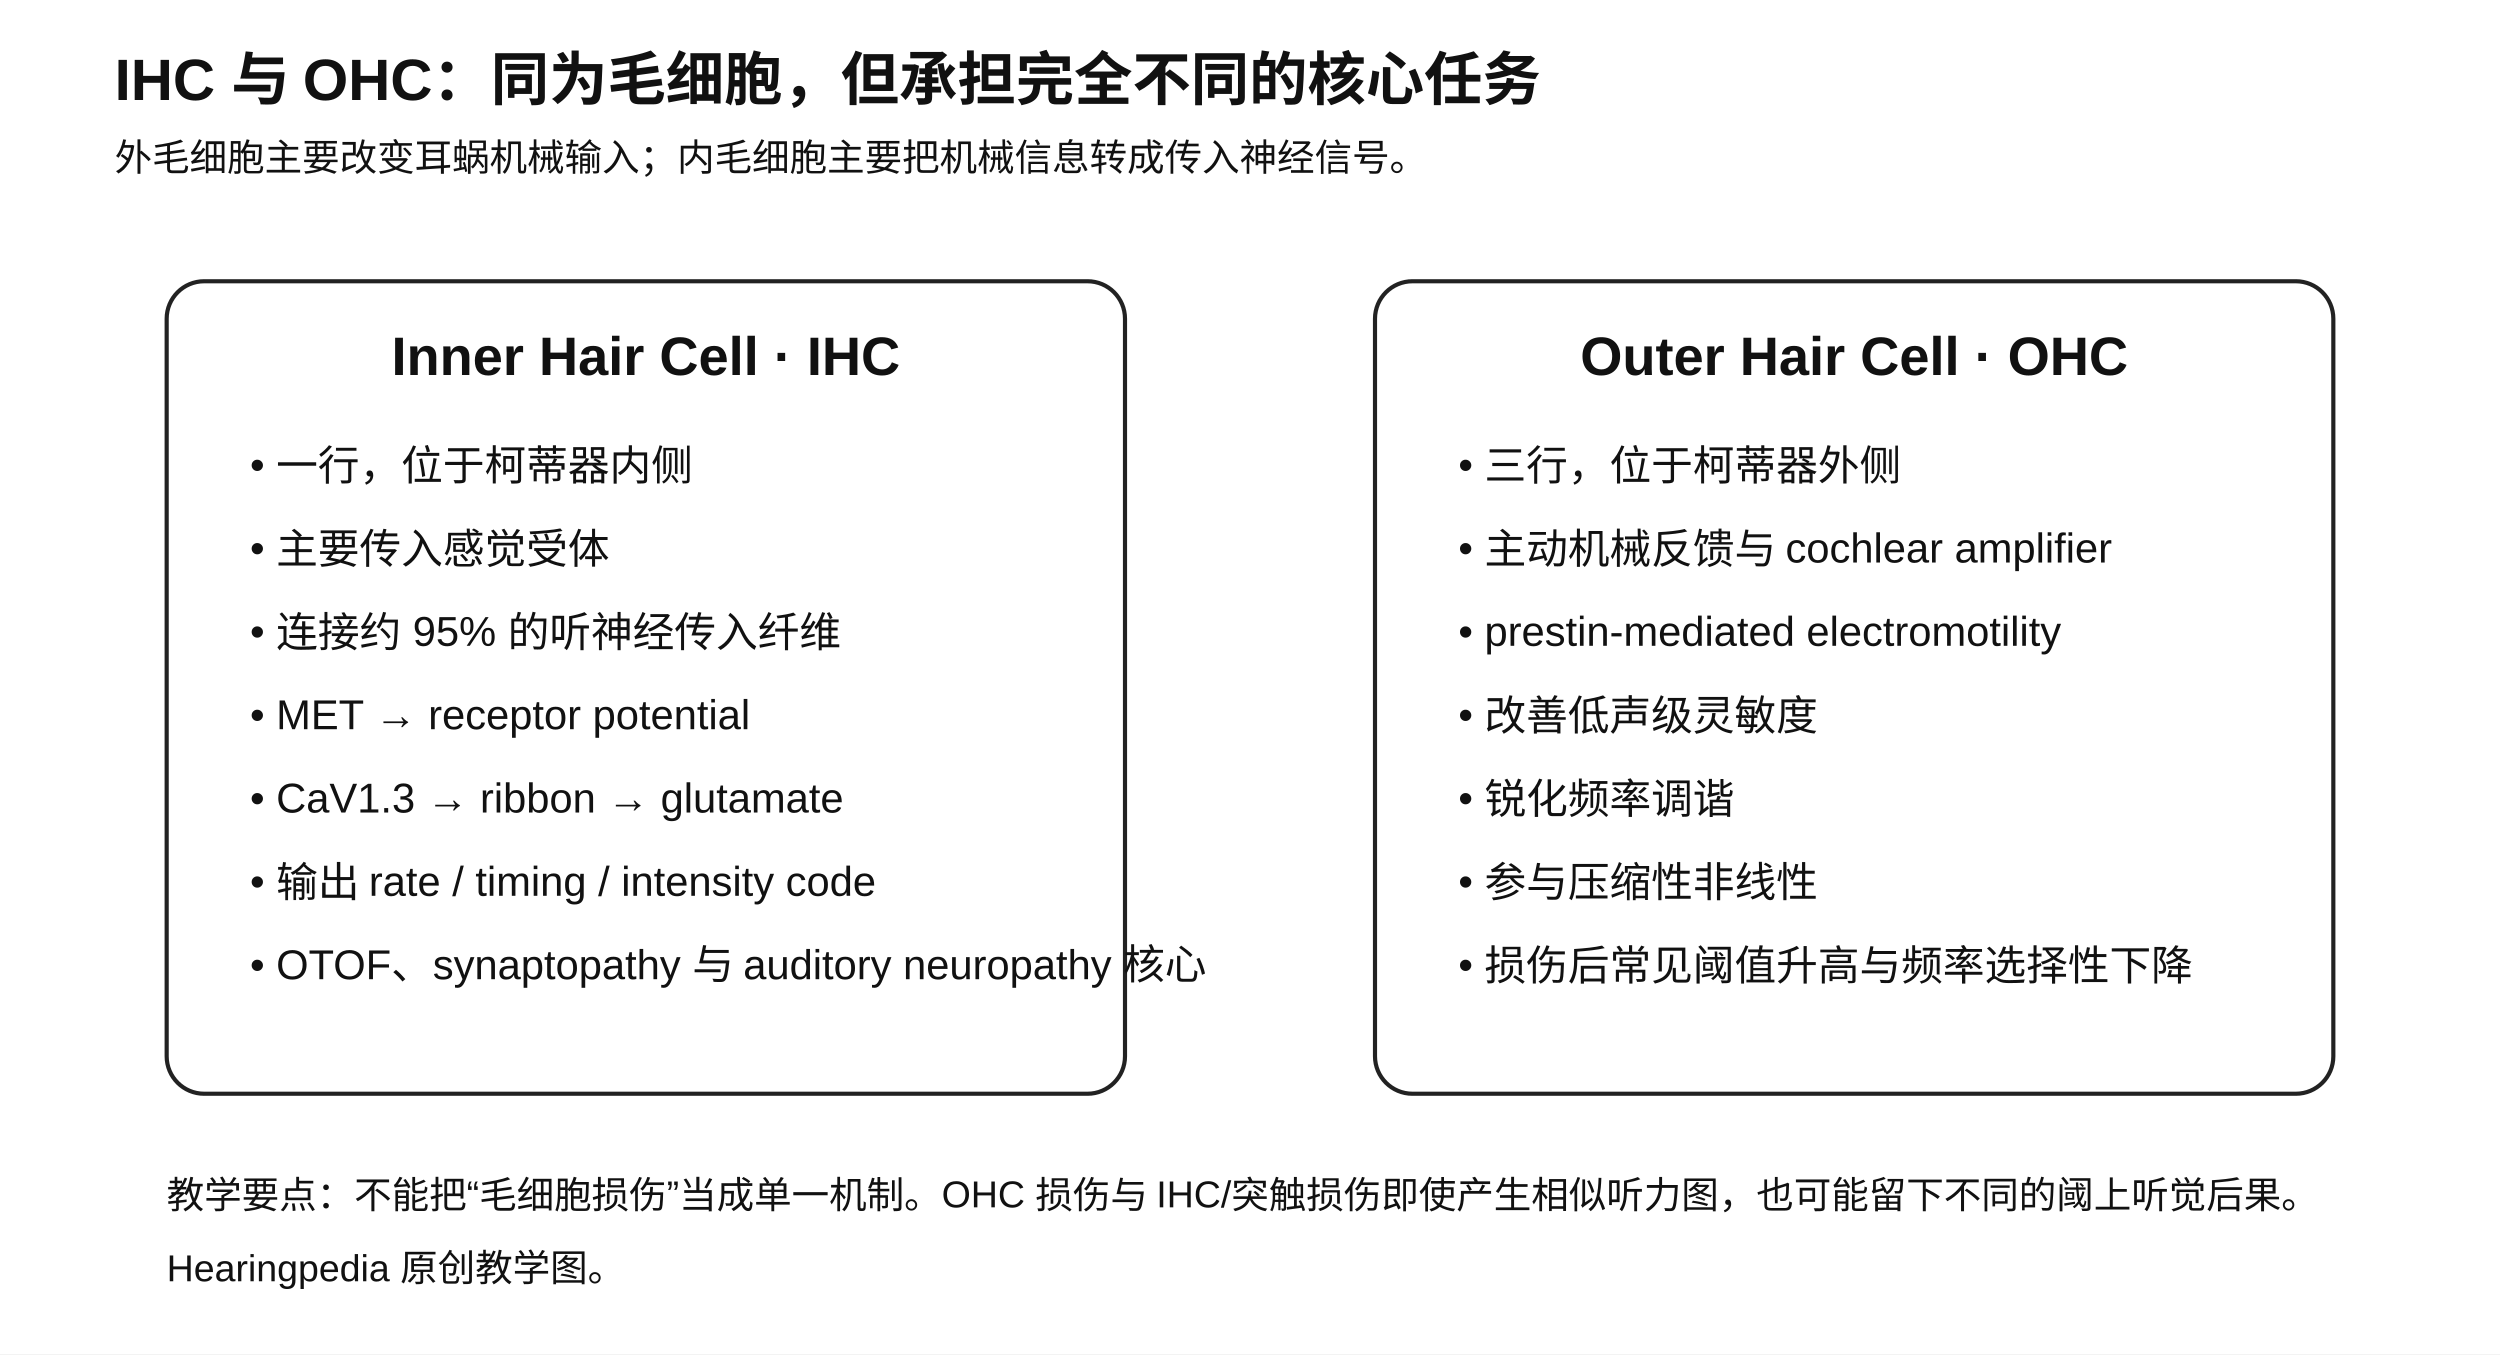
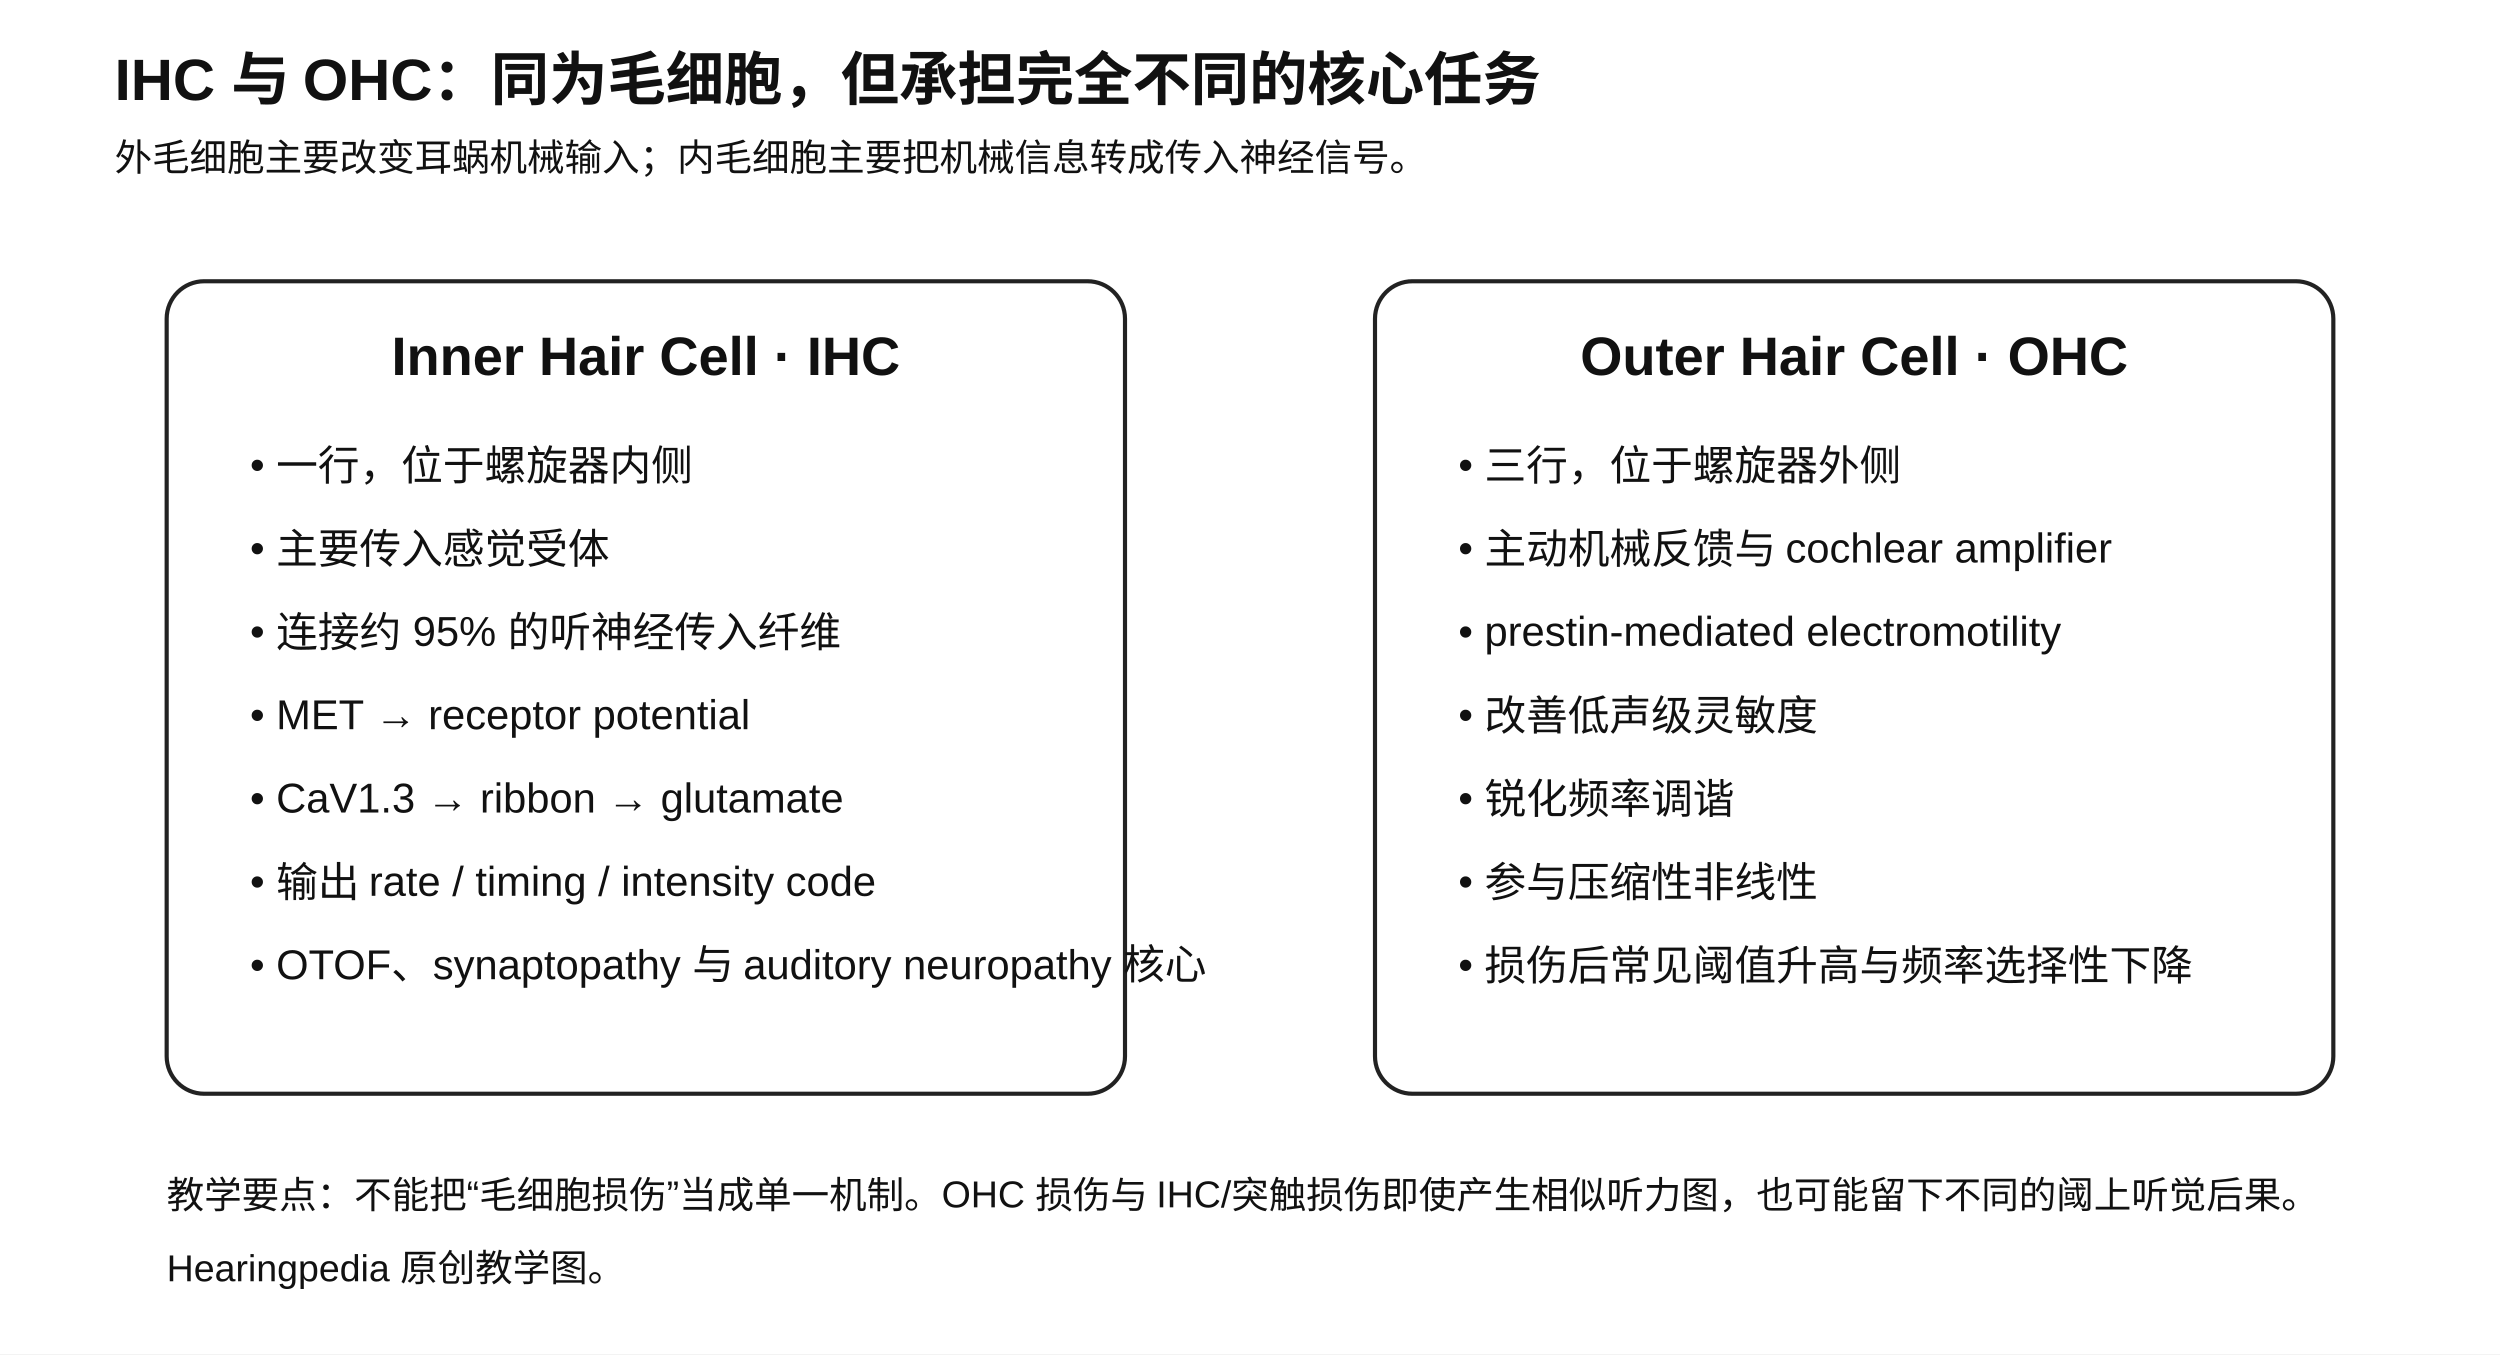
<svg xmlns="http://www.w3.org/2000/svg" width="1200" height="650" viewBox="0 0 1200 650">
  <rect width="1200" height="650" fill="white" />
  <g font-family="Arial, Noto Sans CJK SC, sans-serif" fill="#111">
    <text x="55" y="48" font-size="28" font-weight="700">IHC 与 OHC：同为毛细胞，但承担完全不同的核心任务</text>
    <text x="55" y="82" font-size="18">外毛细胞主要改变耳蜗机械输入；内毛细胞主要把机械信息转成传入神经信号。</text>
  </g>
  <g font-family="Arial, Noto Sans CJK SC, sans-serif" stroke="#222" stroke-width="2">
    <g fill="white">
      <rect x="80" y="135" width="460" height="390" rx="18" />
      <rect x="660" y="135" width="460" height="390" rx="18" />
    </g>
    <g fill="#111" stroke="none">
      <text x="310" y="180" font-size="26" font-weight="700" text-anchor="middle">Inner Hair Cell · IHC</text>
      <text x="890" y="180" font-size="26" font-weight="700" text-anchor="middle">Outer Hair Cell · OHC</text>
-       <text x="120" y="230" font-size="20">• 一行，位于柯蒂器内侧</text>
+       <text x="120" y="230" font-size="20">• 一行，位于螺旋器内侧</text>
      <text x="120" y="270" font-size="20">• 主要传入感觉受体</text>
      <text x="120" y="310" font-size="20">• 连接约 95% 的听神经传入纤维</text>
      <text x="120" y="350" font-size="20">• MET → receptor potential</text>
      <text x="120" y="390" font-size="20">• CaV1.3 → ribbon → glutamate</text>
      <text x="120" y="430" font-size="20">• 输出 rate / timing / intensity code</text>
      <text x="120" y="470" font-size="20">• OTOF、synaptopathy 与 auditory neuropathy 核心</text>
-       <text x="700" y="230" font-size="20">• 三行，位于柯蒂器外侧</text>
+       <text x="700" y="230" font-size="20">• 三行，位于螺旋器外侧</text>
      <text x="700" y="270" font-size="20">• 主动机械反馈与 cochlear amplifier</text>
      <text x="700" y="310" font-size="20">• prestin-mediated electromotility</text>
      <text x="700" y="350" font-size="20">• 改善低声级灵敏度</text>
      <text x="700" y="390" font-size="20">• 锐化频率调谐</text>
      <text x="700" y="430" font-size="20">• 参与压缩性非线性</text>
      <text x="700" y="470" font-size="20">• 损伤后常见阈值升高与频率选择性下降</text>
    </g>
  </g>
  <g font-family="Arial, Noto Sans CJK SC, sans-serif" fill="#111" font-size="18">
    <text x="80" y="580">教学要点：不能把“毛细胞损伤”当成单一机制。OHC 损伤与 IHC/突触损伤即使产生相似听力图，也可能留下不同的阈上听觉后果。</text>
    <text x="80" y="615">Hearingpedia 原创教学图。</text>
  </g>
</svg>
